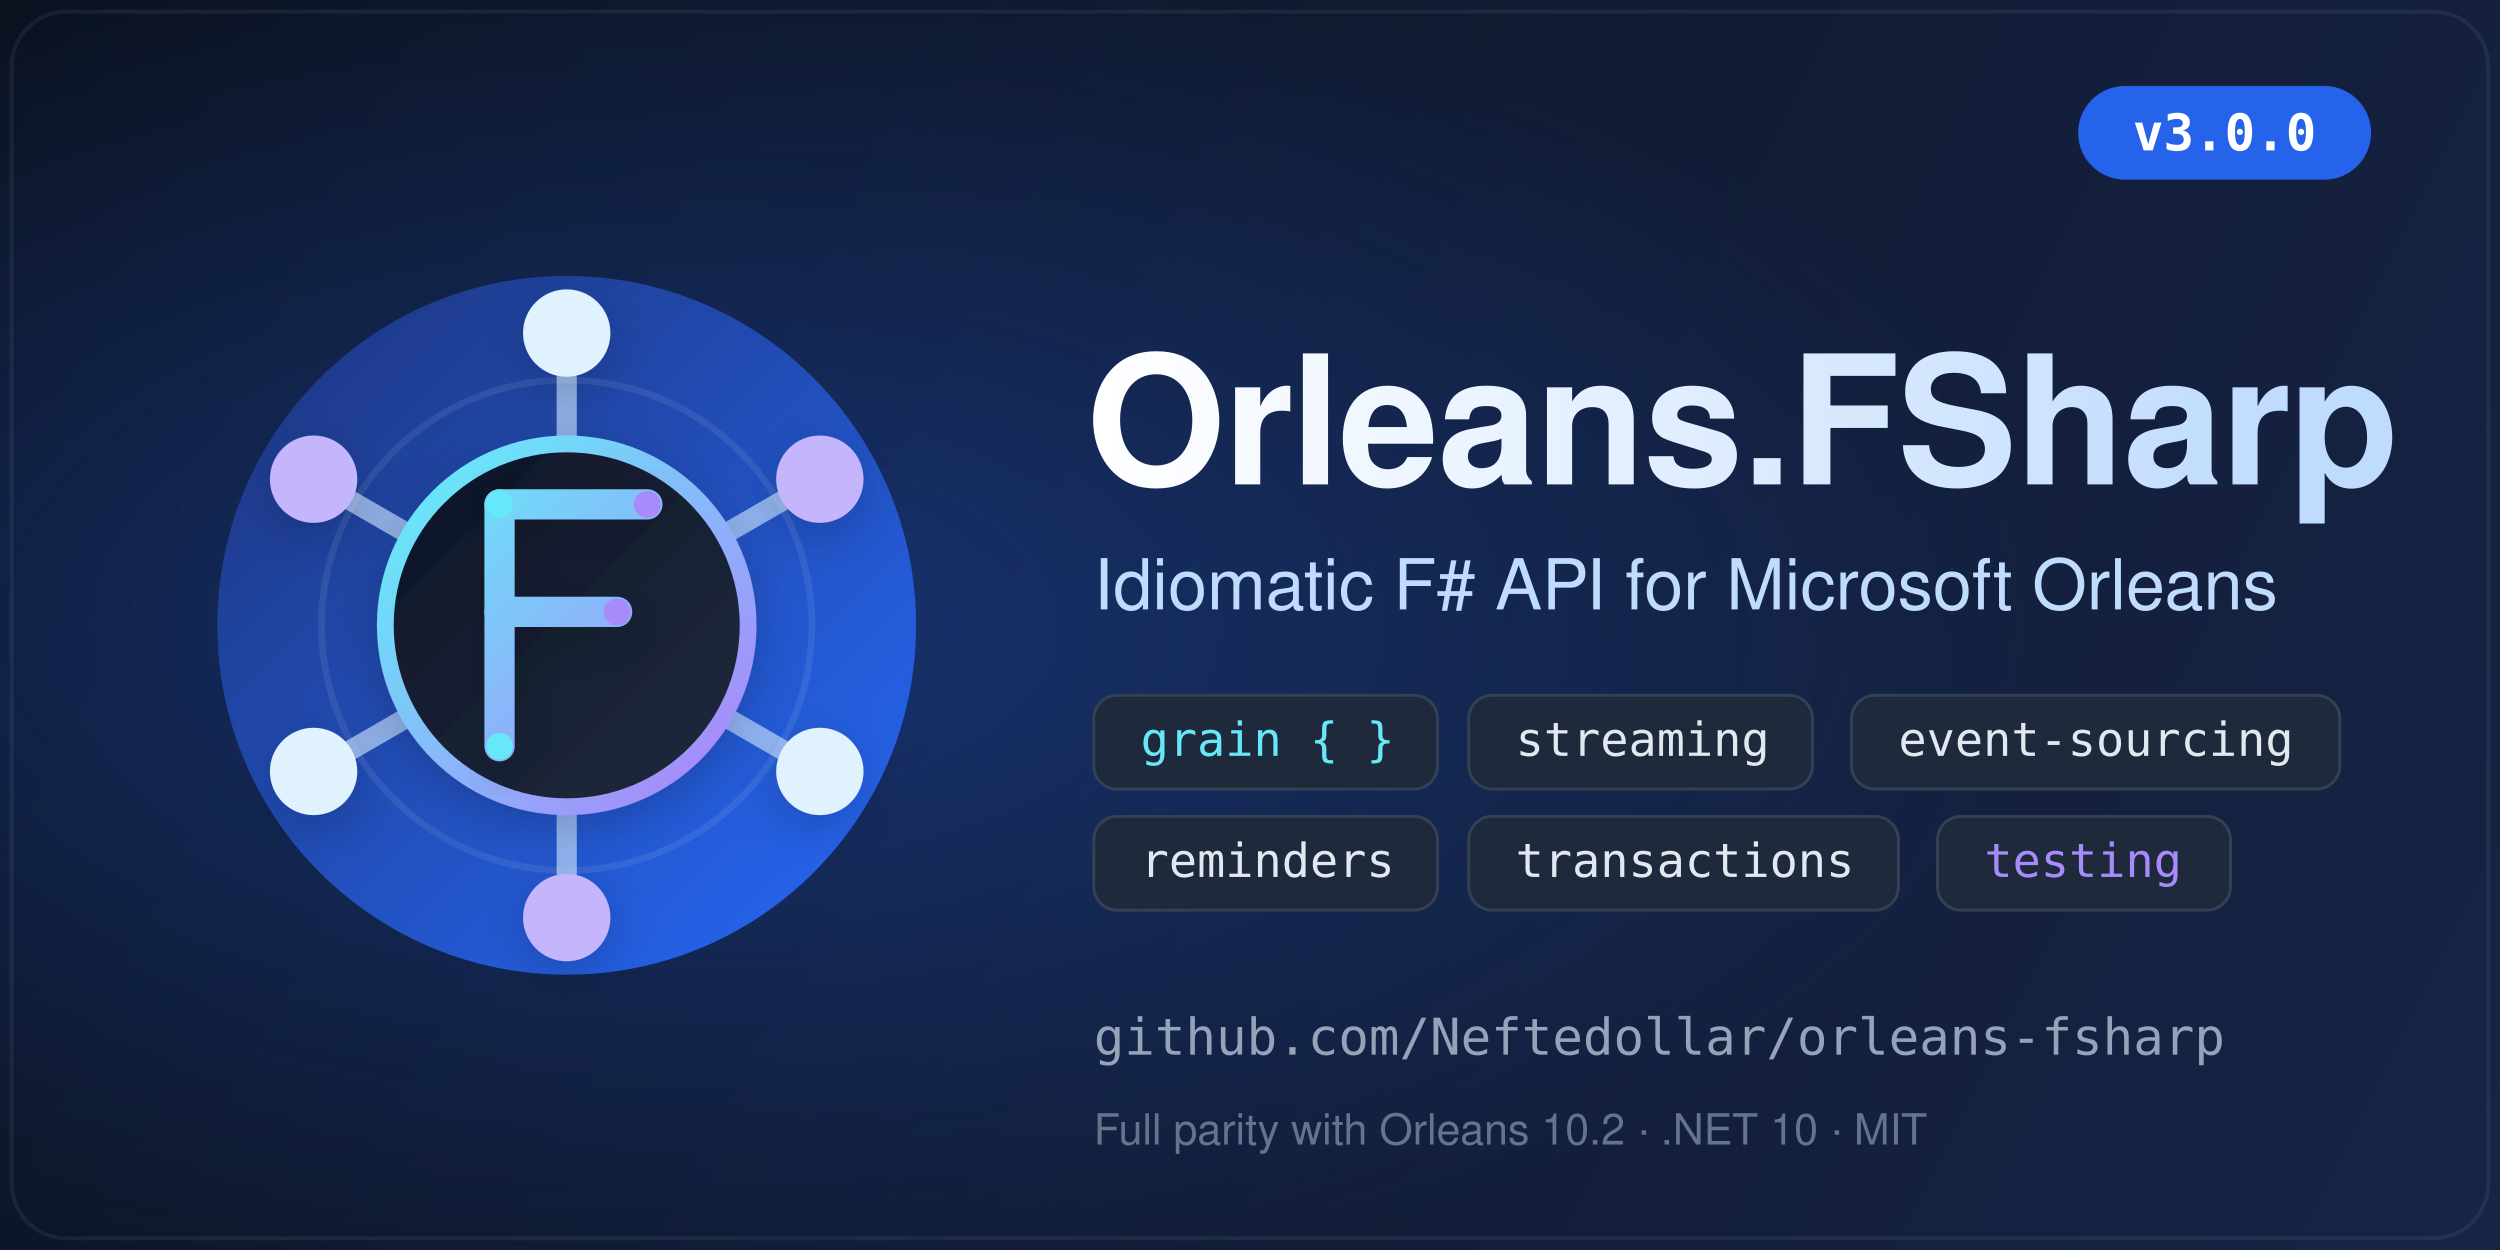
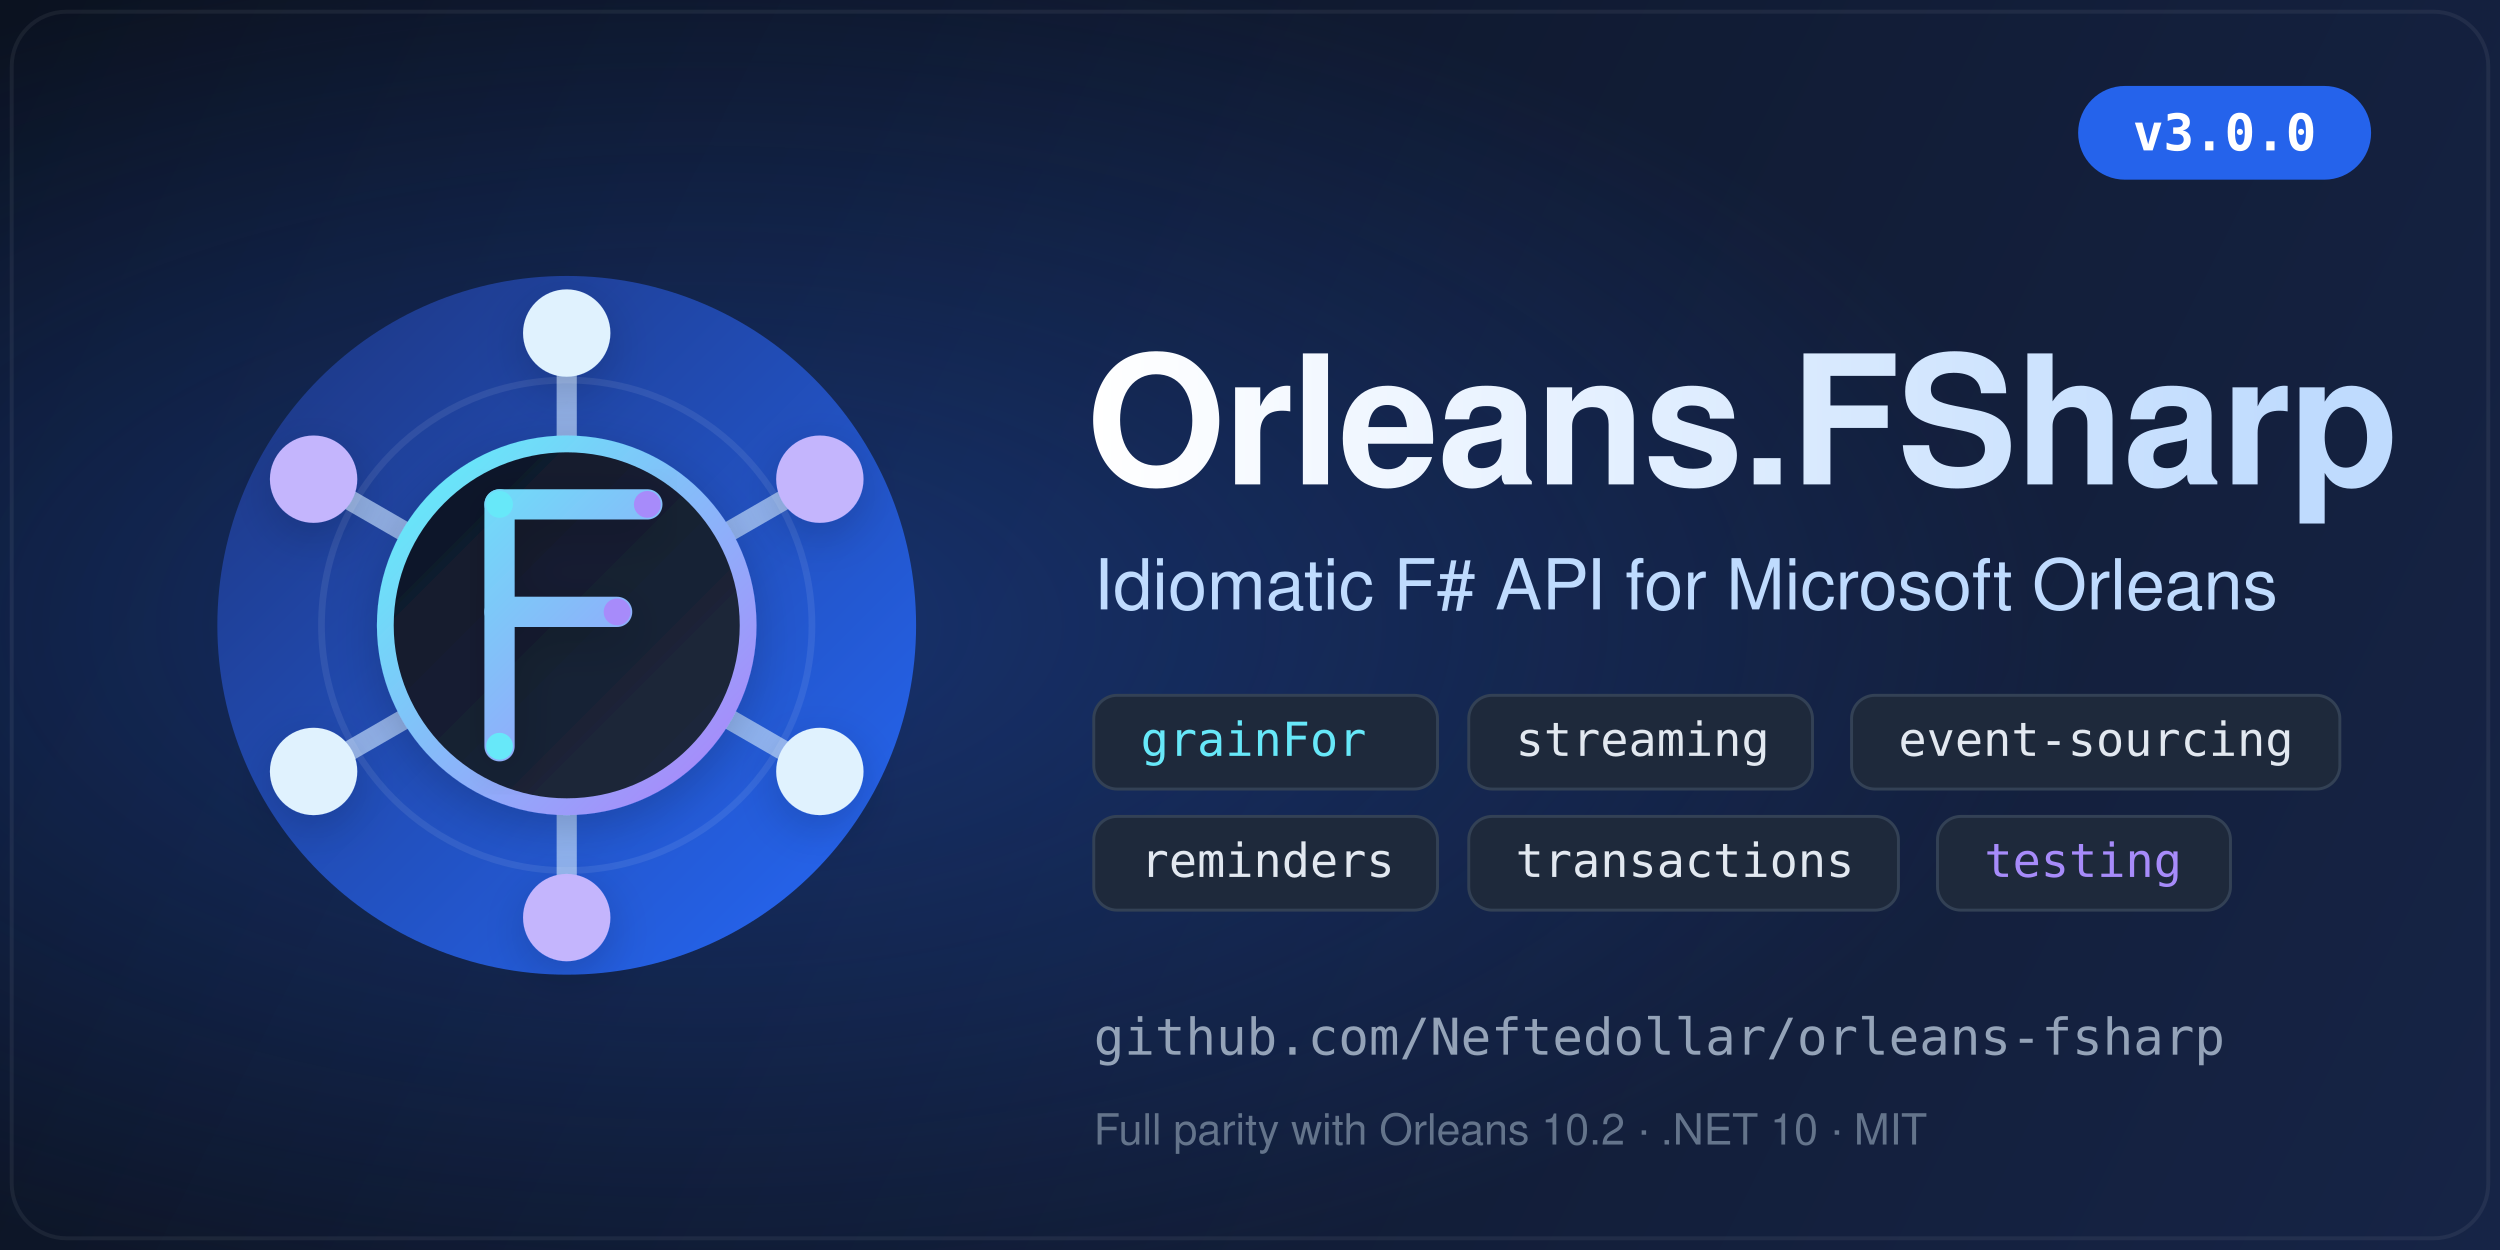
<svg xmlns="http://www.w3.org/2000/svg" width="1280" height="640" viewBox="0 0 1280 640" fill="none" role="img" aria-label="Orleans.FSharp — Idiomatic F# API for Microsoft Orleans">
  <defs>
    <linearGradient id="page" x1="0" y1="0" x2="1280" y2="640" gradientUnits="userSpaceOnUse">
      <stop stop-color="#0B1220" />
      <stop offset="1" stop-color="#162446" />
    </linearGradient>
    <radialGradient id="glow" cx="0.28" cy="0.5" r="0.55">
      <stop stop-color="#2563EB" stop-opacity="0.35" />
      <stop offset="1" stop-color="#2563EB" stop-opacity="0" />
    </radialGradient>
    <linearGradient id="bg" x1="96" y1="96" x2="416" y2="416" gradientUnits="userSpaceOnUse">
      <stop stop-color="#1E3A8A" />
      <stop offset="1" stop-color="#2563EB" />
    </linearGradient>
    <linearGradient id="core" x1="176" y1="176" x2="336" y2="336" gradientUnits="userSpaceOnUse">
      <stop stop-color="#0F172A" />
      <stop offset="1" stop-color="#1E293B" />
    </linearGradient>
    <linearGradient id="accent" x1="170" y1="170" x2="342" y2="342" gradientUnits="userSpaceOnUse">
      <stop stop-color="#67E8F9" />
      <stop offset="1" stop-color="#A78BFA" />
    </linearGradient>
    <linearGradient id="title" x1="560" y1="0" x2="1180" y2="0" gradientUnits="userSpaceOnUse">
      <stop stop-color="#FFFFFF" />
      <stop offset="1" stop-color="#BFDBFE" />
    </linearGradient>
    <filter id="softShadow" x="-20%" y="-20%" width="140%" height="140%" color-interpolation-filters="sRGB">
      <feDropShadow dx="0" dy="8" stdDeviation="14" flood-opacity="0.18" />
    </filter>
  </defs>
  <rect width="1280" height="640" fill="url(#page)" />
  <rect width="1280" height="640" fill="url(#glow)" />
  <rect x="6" y="6" width="1268" height="628" rx="28" fill="none" stroke="#FFFFFF" stroke-opacity="0.06" stroke-width="2" />
  <g transform="translate(70,100) scale(0.86)">
    <circle cx="256" cy="256" r="208" fill="url(#bg)" />
    <g stroke="#BFDBFE" stroke-opacity="0.7" stroke-width="12" stroke-linecap="round">
      <line x1="256" y1="156" x2="256" y2="98" />
      <line x1="342.6" y1="206" x2="392.8" y2="177" />
      <line x1="342.6" y1="306" x2="392.8" y2="335" />
      <line x1="256" y1="356" x2="256" y2="414" />
      <line x1="169.4" y1="306" x2="119.2" y2="335" />
      <line x1="169.4" y1="206" x2="119.2" y2="177" />
    </g>
    <g filter="url(#softShadow)">
      <circle cx="256" cy="82" r="26" fill="#E0F2FE" />
      <circle cx="406.7" cy="169" r="26" fill="#C4B5FD" />
      <circle cx="406.7" cy="343" r="26" fill="#E0F2FE" />
      <circle cx="256" cy="430" r="26" fill="#C4B5FD" />
      <circle cx="105.3" cy="343" r="26" fill="#E0F2FE" />
      <circle cx="105.3" cy="169" r="26" fill="#C4B5FD" />
    </g>
    <g filter="url(#softShadow)">
      <circle cx="256" cy="256" r="108" fill="url(#core)" stroke="url(#accent)" stroke-width="10" />
    </g>
    <g filter="url(#softShadow)" stroke="url(#accent)" stroke-width="18" stroke-linecap="round" stroke-linejoin="round">
      <path d="M216 184V328" />
      <path d="M216 184H304" />
      <path d="M216 248H286" />
    </g>
    <circle cx="216" cy="184" r="8" fill="#67E8F9" />
    <circle cx="304" cy="184" r="8" fill="#A78BFA" />
    <circle cx="286" cy="248" r="8" fill="#A78BFA" />
    <circle cx="216" cy="328" r="8" fill="#67E8F9" />
    <circle cx="256" cy="256" r="146" stroke="#FFFFFF" stroke-opacity="0.08" stroke-width="4" />
  </g>
  <g font-family="'SF Pro Display','Helvetica Neue',Helvetica,Arial,sans-serif">
    <rect x="1064" y="44" width="150" height="48" rx="24" fill="#2563EB" />
    <text x="1139" y="77" font-size="26" font-weight="700" fill="#FFFFFF" text-anchor="middle" font-family="'SF Mono',Menlo,Consolas,monospace">v3.0.0</text>
    <text x="556" y="248" font-size="92" font-weight="800" fill="url(#title)" letter-spacing="-1">Orleans.FSharp</text>
    <text x="560" y="312" font-size="36" font-weight="500" fill="#BFDBFE">Idiomatic F# API for Microsoft Orleans</text>
    <g font-family="'SF Mono','JetBrains Mono',Menlo,Consolas,monospace" font-size="24" fill="#E2E8F0">
      <rect x="560" y="356" width="176" height="48" rx="12" fill="#1E293B" stroke="#334155" stroke-width="1.5" />
-       <text x="584" y="387" fill="#67E8F9">grain { }</text>
+       <text x="584" y="387" fill="#67E8F9">grainFor</text>
      <rect x="752" y="356" width="176" height="48" rx="12" fill="#1E293B" stroke="#334155" stroke-width="1.5" />
      <text x="776" y="387">streaming</text>
      <rect x="948" y="356" width="250" height="48" rx="12" fill="#1E293B" stroke="#334155" stroke-width="1.5" />
      <text x="972" y="387">event-sourcing</text>
      <rect x="560" y="418" width="176" height="48" rx="12" fill="#1E293B" stroke="#334155" stroke-width="1.5" />
      <text x="584" y="449">reminders</text>
      <rect x="752" y="418" width="220" height="48" rx="12" fill="#1E293B" stroke="#334155" stroke-width="1.5" />
      <text x="776" y="449">transactions</text>
      <rect x="992" y="418" width="150" height="48" rx="12" fill="#1E293B" stroke="#334155" stroke-width="1.5" />
      <text x="1016" y="449" fill="#A78BFA">testing</text>
    </g>
    <text x="560" y="540" font-size="26" font-weight="500" fill="#94A3B8" font-family="'SF Mono',Menlo,Consolas,monospace">github.com/Neftedollar/orleans-fsharp</text>
    <text x="560" y="586" font-size="22" font-weight="500" fill="#64748B">Full parity with Orleans 10.2 · .NET 10 · MIT</text>
  </g>
</svg>
